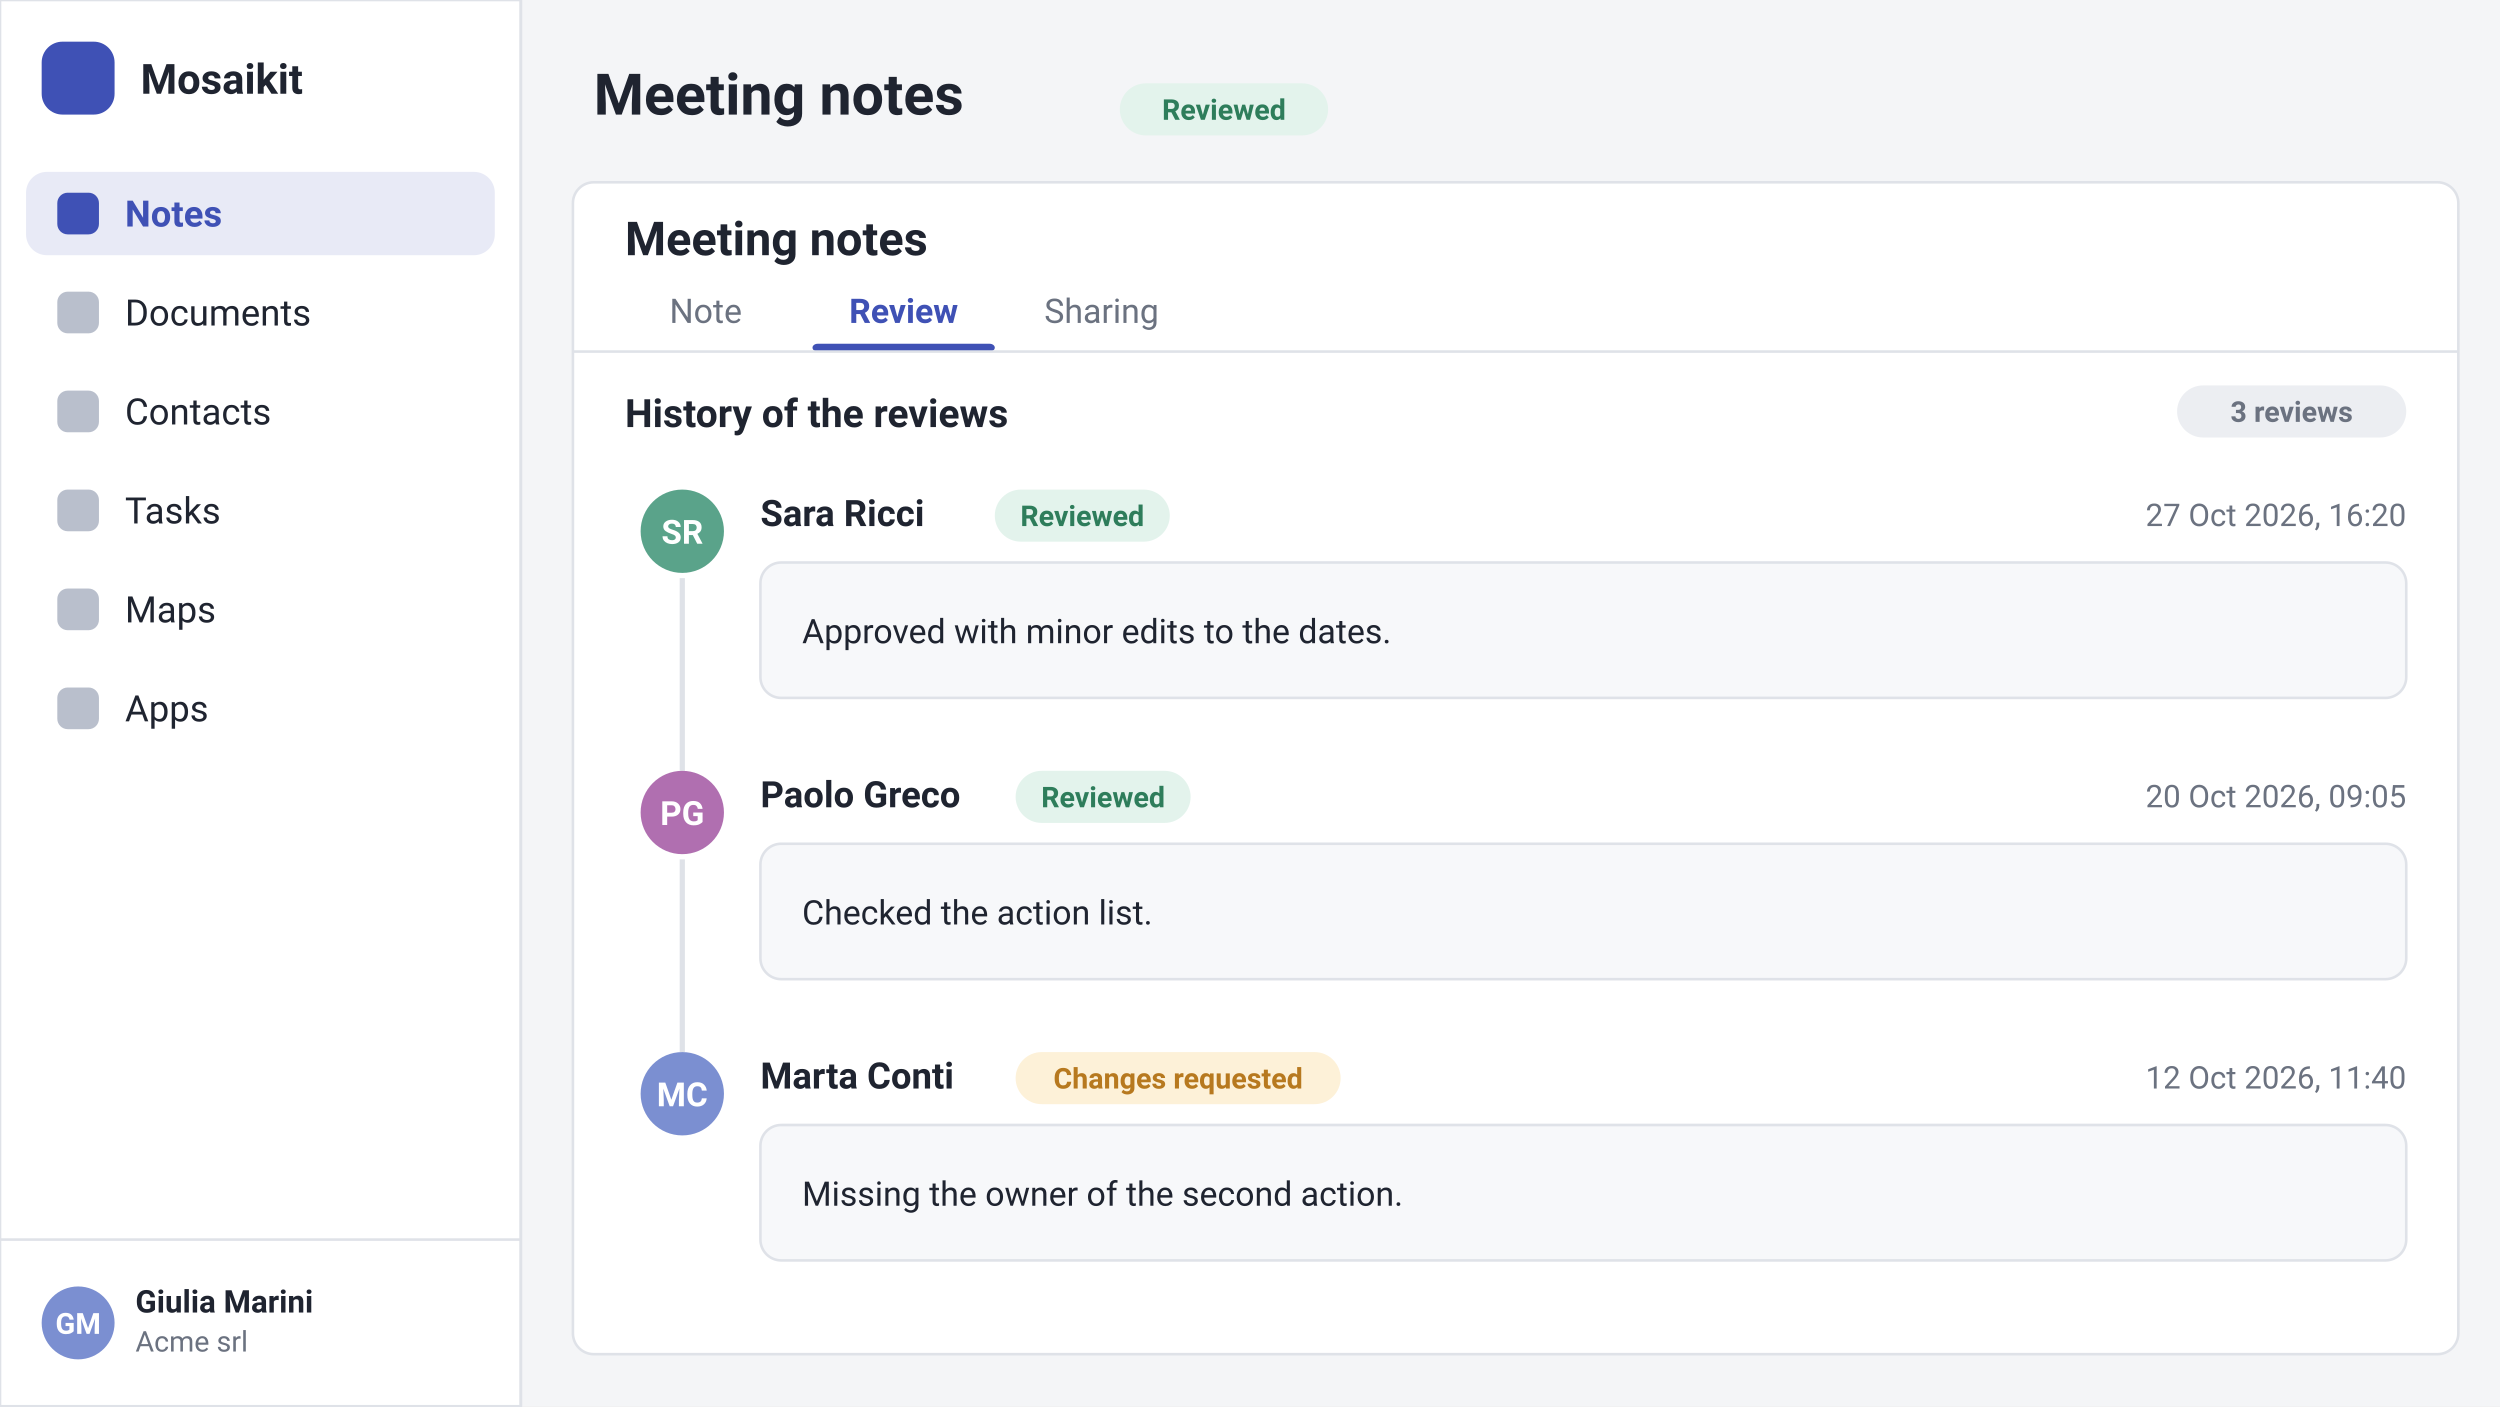
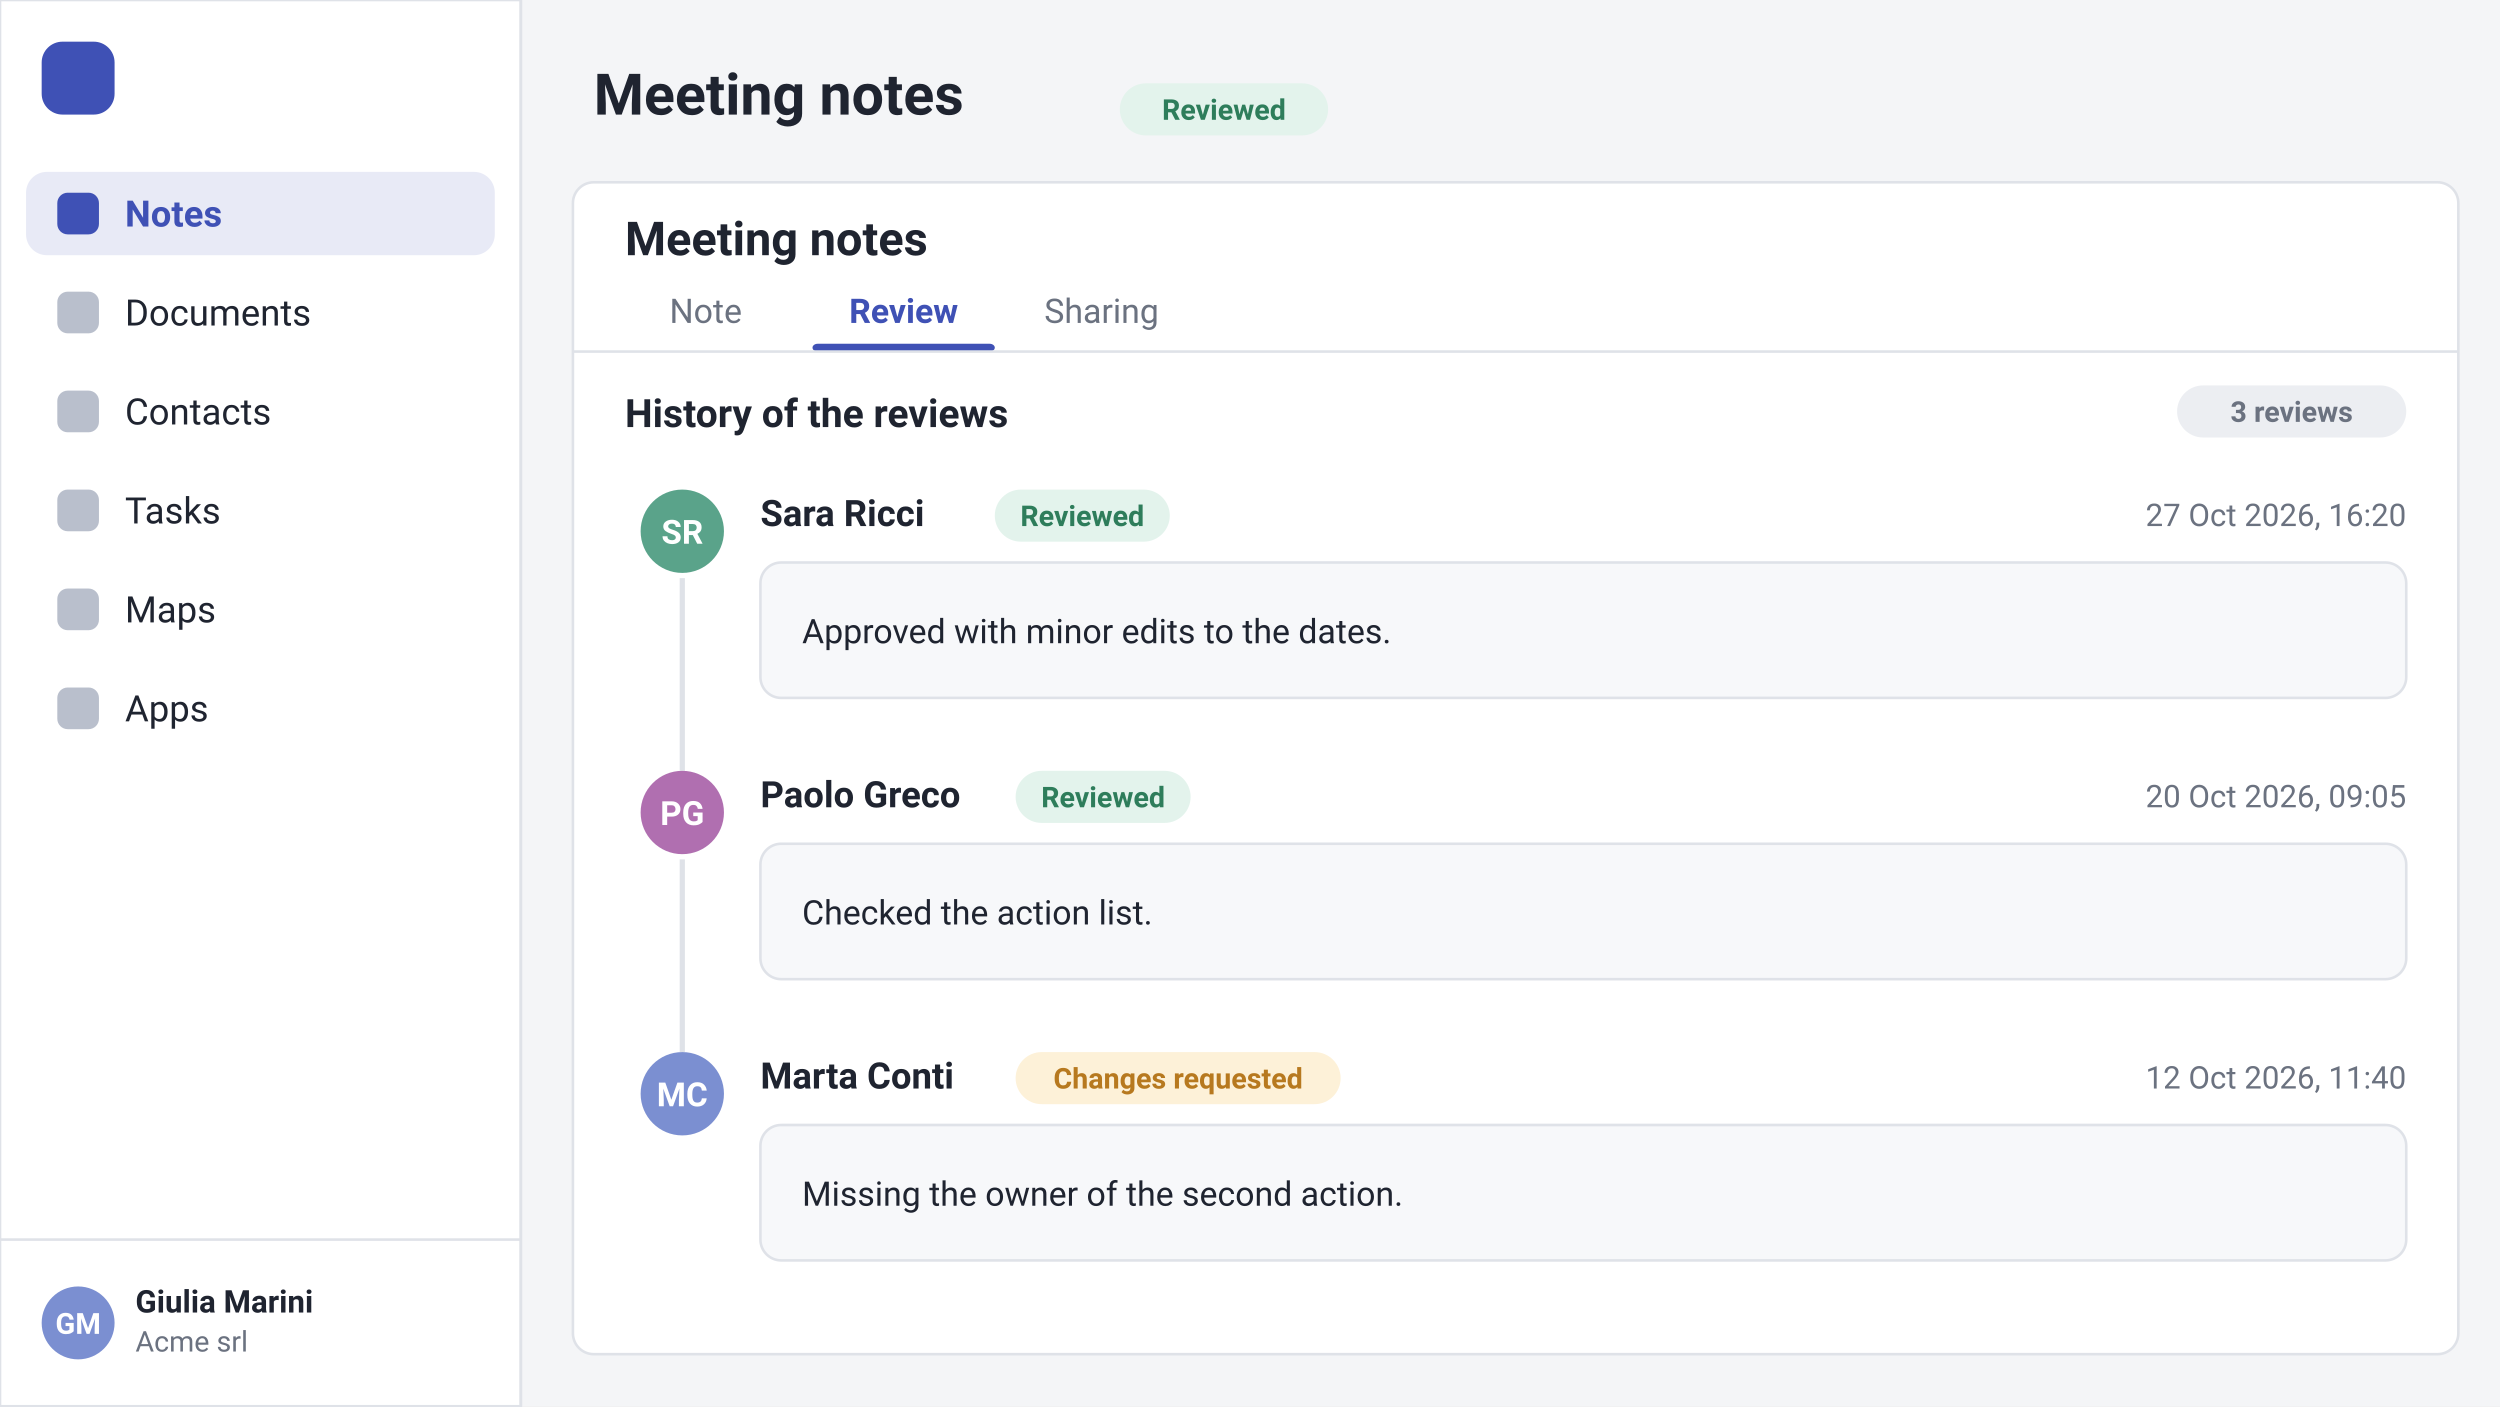
<svg xmlns="http://www.w3.org/2000/svg" viewBox="0 0 960 540" role="img" aria-label="Note review: the history of the reviews" font-family="Segoe UI, Roboto, Helvetica, Arial, sans-serif">
  <rect width="960" height="540" fill="#f4f5f7" />
  <rect x="0" y="0" width="200" height="540" rx="0" fill="#ffffff" stroke="#dfe2e8" />
  <rect x="16" y="16" width="28" height="28" rx="8" fill="#3f51b5" />
-   <text x="54" y="36" font-size="16" fill="#1f2430" font-weight="600">Mosaikit</text>
  <rect x="10" y="66" width="180" height="32" rx="8" fill="#e8eaf6" />
  <rect x="22" y="74" width="16" height="16" rx="4" fill="#3f51b5" />
  <text x="48" y="87" font-size="14" fill="#3f51b5" font-weight="600">Notes</text>
  <rect x="22" y="112" width="16" height="16" rx="4" fill="#b9bfcc" />
  <text x="48" y="125" font-size="14" fill="#1f2430">Documents</text>
  <rect x="22" y="150" width="16" height="16" rx="4" fill="#b9bfcc" />
  <text x="48" y="163" font-size="14" fill="#1f2430">Contacts</text>
  <rect x="22" y="188" width="16" height="16" rx="4" fill="#b9bfcc" />
  <text x="48" y="201" font-size="14" fill="#1f2430">Tasks</text>
  <rect x="22" y="226" width="16" height="16" rx="4" fill="#b9bfcc" />
  <text x="48" y="239" font-size="14" fill="#1f2430">Maps</text>
  <rect x="22" y="264" width="16" height="16" rx="4" fill="#b9bfcc" />
  <text x="48" y="277" font-size="14" fill="#1f2430">Apps</text>
  <line x1="0" y1="476" x2="200" y2="476" stroke="#dfe2e8" stroke-width="1" />
  <circle cx="30" cy="508" r="14" fill="#7b8fd1" />
  <text x="30" y="512.2" font-size="11.2" fill="#fff" font-weight="600" text-anchor="middle">GM</text>
  <text x="52" y="504" font-size="12" fill="#1f2430" font-weight="600">Giulia Marini</text>
  <text x="52" y="519" font-size="11" fill="#6b7280">Acme srl</text>
  <line x1="200" y1="0" x2="200" y2="540" stroke="#dfe2e8" stroke-width="1" />
  <text x="228" y="44" font-size="22" fill="#1f2430" font-weight="600">Meeting notes</text>
  <rect x="430" y="32" width="80" height="20" rx="10" fill="#e3f3ec" />
  <text x="470" y="46" font-size="11" fill="#2e7d5b" font-weight="600" text-anchor="middle">Reviewed</text>
  <rect x="220" y="70" width="724" height="450" rx="8" fill="#ffffff" stroke="#dfe2e8" />
  <text x="240" y="98" font-size="18" fill="#1f2430" font-weight="600">Meeting notes</text>
  <text x="271" y="124" font-size="13" fill="#6b7280" text-anchor="middle">Note</text>
  <rect x="312" y="132" width="70" height="3" rx="2" fill="#3f51b5" />
  <text x="347" y="124" font-size="13" fill="#3f51b5" font-weight="600" text-anchor="middle">Review</text>
  <text x="423" y="124" font-size="13" fill="#6b7280" text-anchor="middle">Sharing</text>
  <line x1="220" y1="135" x2="944" y2="135" stroke="#dfe2e8" stroke-width="1" />
  <text x="240" y="164" font-size="15" fill="#1f2430" font-weight="600">History of the reviews</text>
  <rect x="836" y="148" width="88" height="20" rx="10" fill="#eceef2" />
  <text x="880" y="162" font-size="11" fill="#6b7280" font-weight="600" text-anchor="middle">3 reviews</text>
  <line x1="262" y1="222" x2="262" y2="296" stroke="#dfe2e8" stroke-width="2" />
  <circle cx="262" cy="204" r="16" fill="#5aa38a" />
  <text x="262" y="208.8" font-size="12.8" fill="#fff" font-weight="600" text-anchor="middle">SR</text>
  <text x="292" y="202" font-size="14" fill="#1f2430" font-weight="600">Sara Ricci</text>
  <rect x="382" y="188" width="67.2" height="20" rx="10" fill="#e3f3ec" />
  <text x="415.6" y="202" font-size="11" fill="#2e7d5b" font-weight="600" text-anchor="middle">Reviewed</text>
  <text x="924" y="202" font-size="12" fill="#6b7280" text-anchor="end">27 Oct 2026, 16:20</text>
  <rect x="292" y="216" width="632" height="52" rx="8" fill="#f7f8fa" stroke="#dfe2e8" />
  <text x="308" y="247" font-size="13" fill="#1f2430">Approved with minor edits to the dates.</text>
  <line x1="262" y1="330" x2="262" y2="404" stroke="#dfe2e8" stroke-width="2" />
  <circle cx="262" cy="312" r="16" fill="#b06fb0" />
  <text x="262" y="316.8" font-size="12.8" fill="#fff" font-weight="600" text-anchor="middle">PG</text>
  <text x="292" y="310" font-size="14" fill="#1f2430" font-weight="600">Paolo Greco</text>
  <rect x="390" y="296" width="67.2" height="20" rx="10" fill="#e3f3ec" />
  <text x="423.6" y="310" font-size="11" fill="#2e7d5b" font-weight="600" text-anchor="middle">Reviewed</text>
  <text x="924" y="310" font-size="12" fill="#6b7280" text-anchor="end">20 Oct 2026, 09:05</text>
  <rect x="292" y="324" width="632" height="52" rx="8" fill="#f7f8fa" stroke="#dfe2e8" />
  <text x="308" y="355" font-size="13" fill="#1f2430">Checked the action list.</text>
  <circle cx="262" cy="420" r="16" fill="#7b8fd1" />
  <text x="262" y="424.8" font-size="12.8" fill="#fff" font-weight="600" text-anchor="middle">MC</text>
  <text x="292" y="418" font-size="14" fill="#1f2430" font-weight="600">Marta Conti</text>
  <rect x="390" y="404" width="124.8" height="20" rx="10" fill="#fdf1d8" />
  <text x="452.4" y="418" font-size="11" fill="#b7791f" font-weight="600" text-anchor="middle">Changes requested</text>
  <text x="924" y="418" font-size="12" fill="#6b7280" text-anchor="end">12 Oct 2026, 11:40</text>
  <rect x="292" y="432" width="632" height="52" rx="8" fill="#f7f8fa" stroke="#dfe2e8" />
  <text x="308" y="463" font-size="13" fill="#1f2430">Missing the owner of the second action.</text>
</svg>
